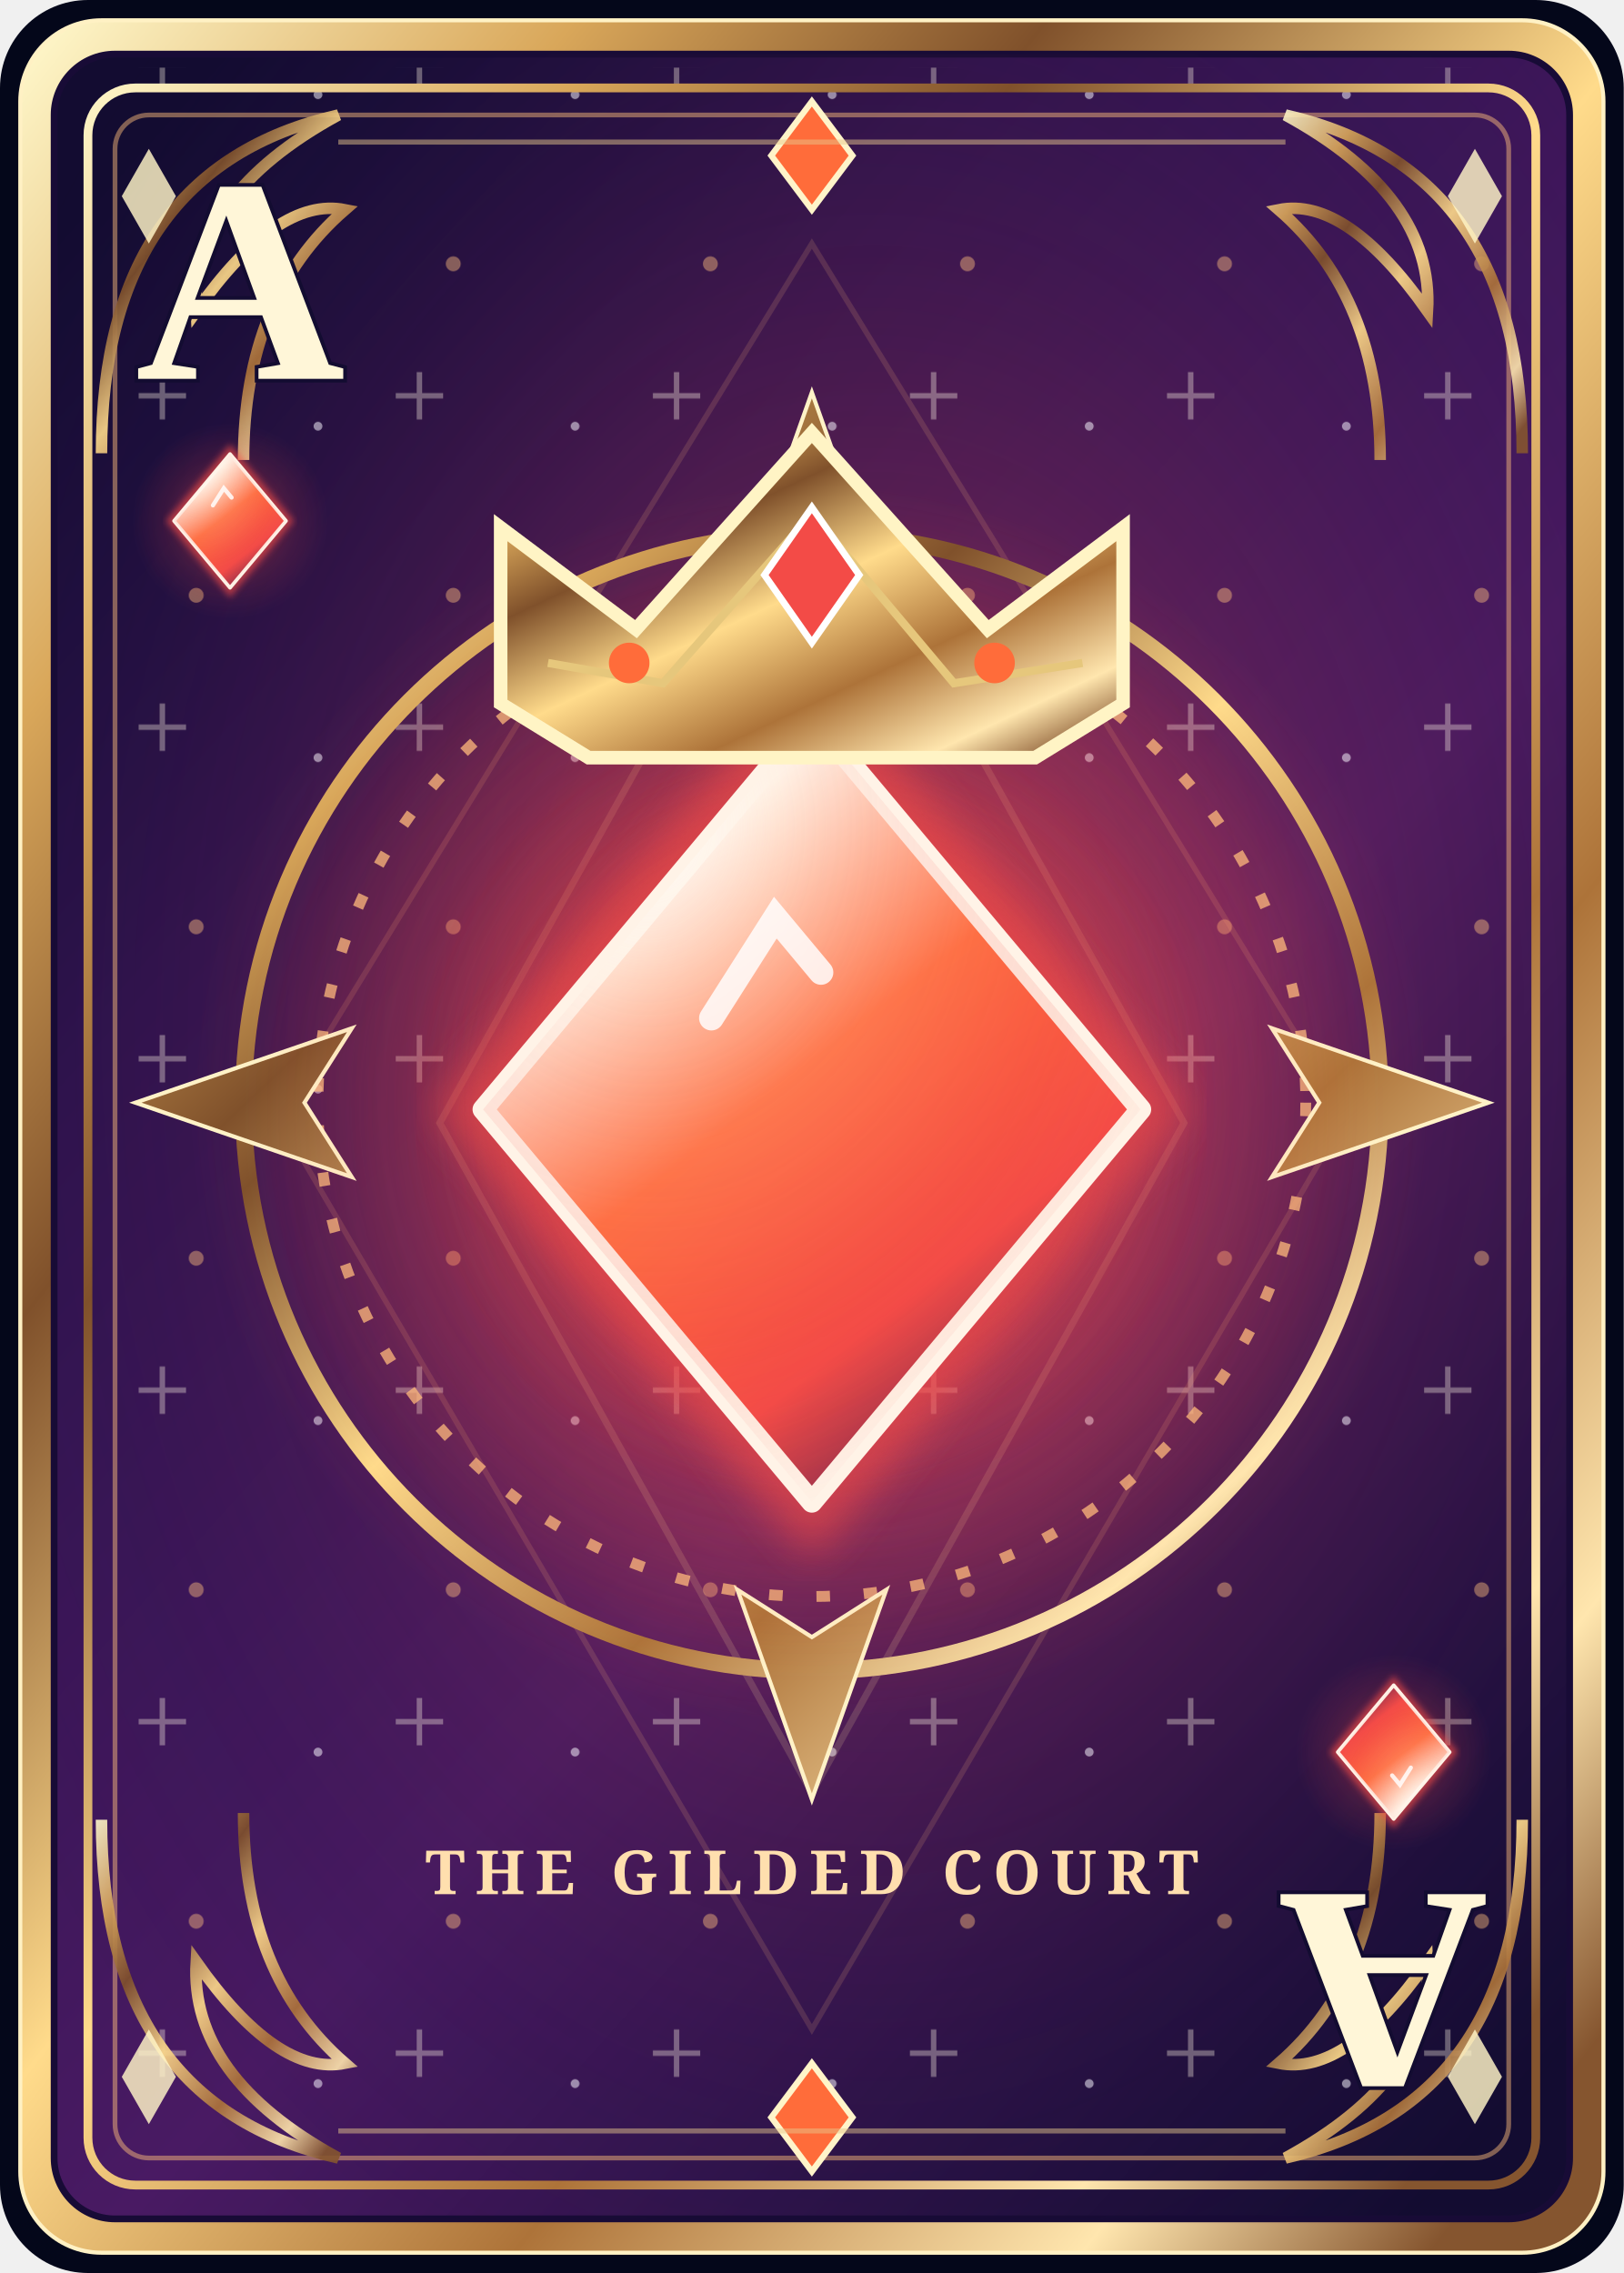
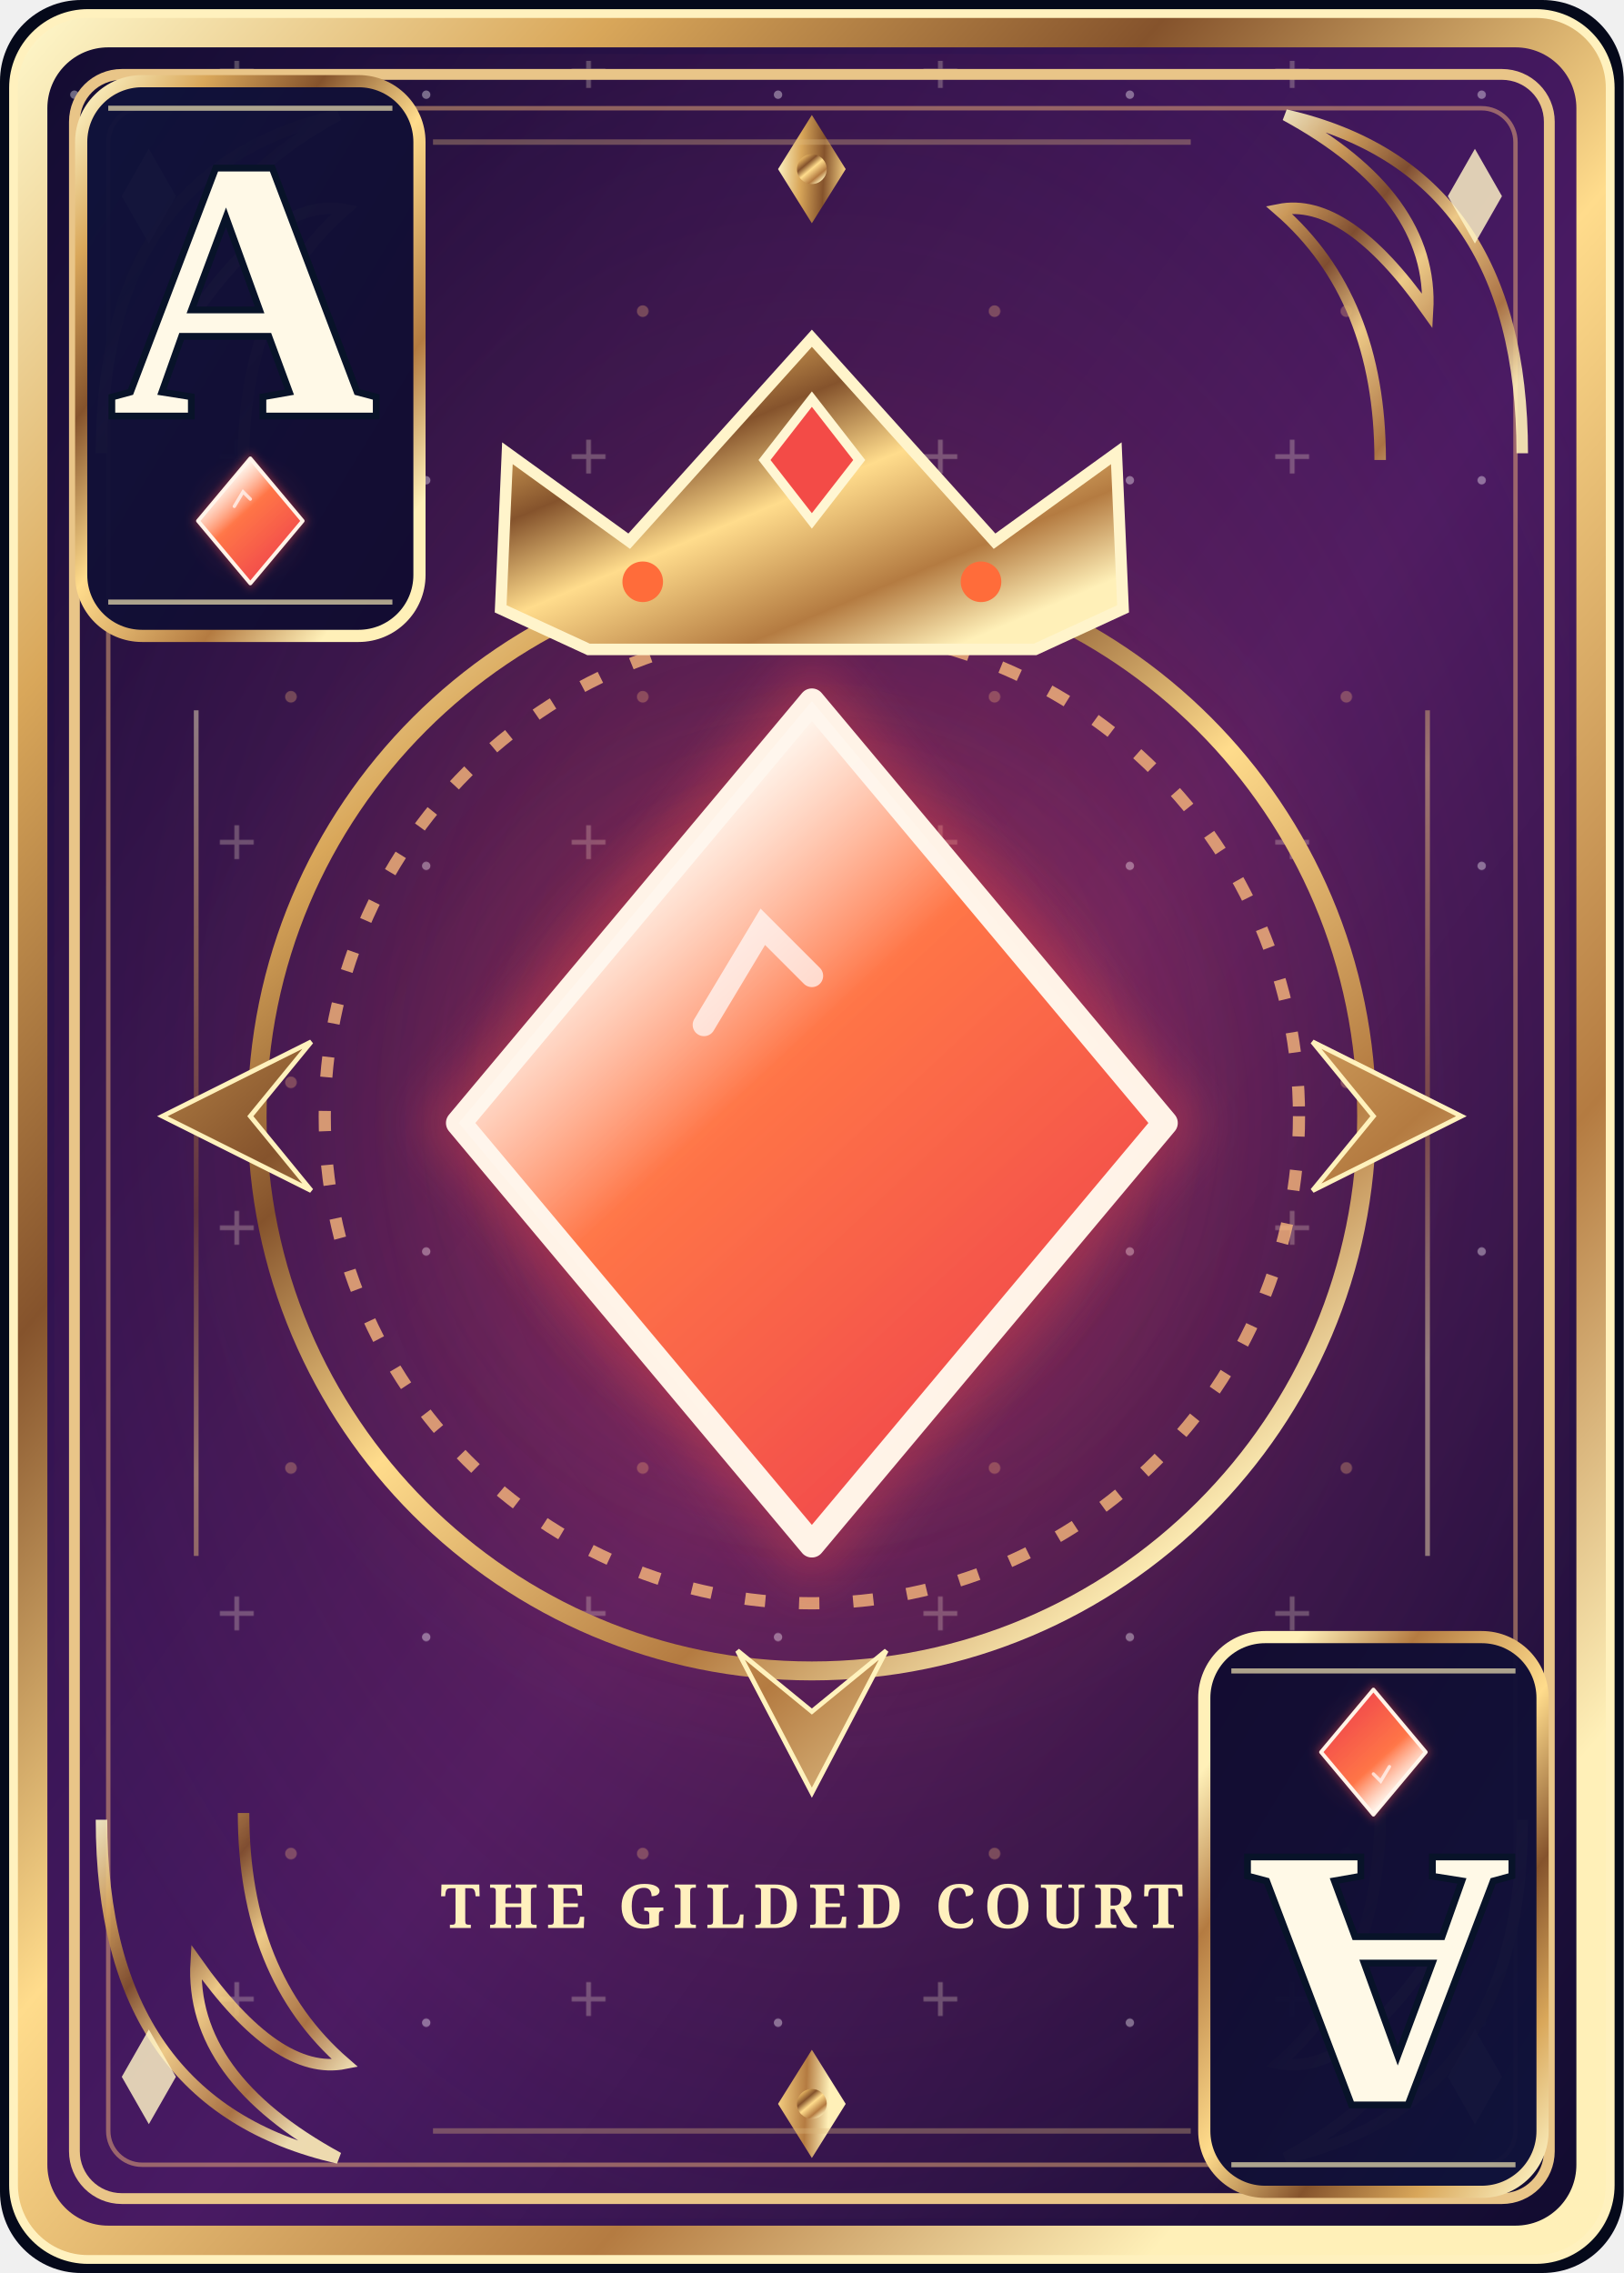
- <svg xmlns="http://www.w3.org/2000/svg" viewBox="0 0 240 336" width="240" height="336" role="img" aria-label="ACE of Diamonds — Mystic Royale Cinematic" data-theme="mystic-royale-cinematic" data-rank="A" data-suit="D" data-card="D-A">
+ <svg xmlns="http://www.w3.org/2000/svg" viewBox="0 0 240 336" width="240" height="336" role="img" aria-label="ACE of Diamonds — Mystic Royale V3" data-theme="mystic-royale-v3" data-rank="A" data-suit="D" data-card="D-A">
  <defs>
-     <linearGradient id="velvet" x1=".1" y1="0" x2=".9" y2="1">
-       <stop stop-color="#130c31" />
-       <stop offset=".25" stop-color="#30134f" />
-       <stop offset=".59" stop-color="#491a63" />
-       <stop offset="1" stop-color="#130c31" />
+     <linearGradient id="velvet" x1="0%" y1="0%" x2="96%" y2="100%">
+       <stop offset="0%" stop-color="#130c31" />
+       <stop offset="28%" stop-color="#30134f" />
+       <stop offset="56%" stop-color="#491a63" />
+       <stop offset="100%" stop-color="#130c31" />
    </linearGradient>
-     <radialGradient id="aura" cx=".54" cy=".45" r=".68">
-       <stop stop-color="#f34b47" stop-opacity=".37" />
-       <stop offset=".33" stop-color="#f34b47" stop-opacity=".19" />
-       <stop offset=".8" stop-color="#130c31" stop-opacity=".06" />
-       <stop offset="1" stop-color="#130c31" stop-opacity="0" />
+     <radialGradient id="aura" cx="51%" cy="48%" r="59%">
+       <stop offset="0%" stop-color="#f34b47" stop-opacity=".27" />
+       <stop offset="60%" stop-color="#f34b47" stop-opacity=".08" />
+       <stop offset="100%" stop-color="#f34b47" stop-opacity="0" />
    </radialGradient>
-     <linearGradient id="gold" x1="0" y1="0" x2=".9" y2="1">
-       <stop stop-color="#fff8cb" />
-       <stop offset=".17" stop-color="#d9a75a" />
-       <stop offset=".32" stop-color="#80512b" />
-       <stop offset=".51" stop-color="#ffdb8b" />
-       <stop offset=".71" stop-color="#ad7339" />
-       <stop offset=".89" stop-color="#ffe6ae" />
-       <stop offset="1" stop-color="#85552f" />
+     <linearGradient id="gold" x1="0%" y1="0%" x2="84%" y2="100%">
+       <stop offset="0%" stop-color="#fff8cb" />
+       <stop offset="18%" stop-color="#d9a75a" />
+       <stop offset="35%" stop-color="#85532c" />
+       <stop offset="53%" stop-color="#ffdc8c" />
+       <stop offset="77%" stop-color="#b47b41" />
+       <stop offset="94%" stop-color="#fff0b8" />
    </linearGradient>
-     <linearGradient id="gem" x1=".21" y1="0" x2=".86" y2="1">
-       <stop stop-color="#fff" stop-opacity=".99" />
-       <stop offset=".16" stop-color="#fff3e7" />
-       <stop offset=".44" stop-color="#ff6c3a" />
-       <stop offset=".72" stop-color="#f34b47" />
-       <stop offset="1" stop-color="#30134f" />
+     <linearGradient id="gem" x1="17%" y1="3%" x2="91%" y2="100%">
+       <stop offset="0%" stop-color="#fffdf8" />
+       <stop offset="15%" stop-color="#fff3e7" />
+       <stop offset="40%" stop-color="#ff6c3a" />
+       <stop offset="78%" stop-color="#f34b47" />
+       <stop offset="100%" stop-color="#30134f" />
    </linearGradient>
-     <radialGradient id="gemshine" cx=".25" cy=".14" r=".92">
-       <stop stop-color="#ffffff" stop-opacity=".91" />
-       <stop offset=".21" stop-color="#fff3e7" stop-opacity=".46" />
-       <stop offset=".72" stop-color="#f34b47" stop-opacity=".23" />
-       <stop offset="1" stop-color="#f34b47" stop-opacity="0" />
+     <linearGradient id="gemshine" x1="20%" y1="3%" x2="91%" y2="92%">
+       <stop offset="0%" stop-color="#ffffff" stop-opacity=".91" />
+       <stop offset="43%" stop-color="#ffffff" stop-opacity=".16" />
+       <stop offset="100%" stop-color="#ffffff" stop-opacity="0" />
+     </linearGradient>
+     <radialGradient id="halo">
+       <stop offset="0%" stop-color="#f34b47" stop-opacity=".64" />
+       <stop offset="54%" stop-color="#f34b47" stop-opacity=".14" />
+       <stop offset="100%" stop-color="#f34b47" stop-opacity="0" />
    </radialGradient>
-     <radialGradient id="halo" cx=".5" cy=".5" r=".5">
-       <stop stop-color="#f34b47" stop-opacity=".75" />
-       <stop offset=".65" stop-color="#f34b47" stop-opacity=".21" />
-       <stop offset="1" stop-color="#f34b47" stop-opacity="0" />
-     </radialGradient>
-     <filter id="blur">
-       <feGaussianBlur stdDeviation="5" />
+     <linearGradient id="portraitFade" x1="0%" y1="0%" x2="0%" y2="100%">
+       <stop offset="0%" stop-color="#130c31" stop-opacity=".03" />
+       <stop offset="69%" stop-color="#130c31" stop-opacity=".05" />
+       <stop offset="100%" stop-color="#130c31" stop-opacity=".89" />
+     </linearGradient>
+     <linearGradient id="indexBg" x1="0%" y1="0%" x2="100%" y2="100%">
+       <stop offset="0%" stop-color="#10133b" stop-opacity=".98" />
+       <stop offset="100%" stop-color="#130c31" stop-opacity=".98" />
+     </linearGradient>
+     <filter id="soft" x="-50%" y="-50%" width="200%" height="200%">
+       <feGaussianBlur stdDeviation="2.6" />
    </filter>
-     <filter id="soft">
-       <feGaussianBlur stdDeviation="2.2" />
-     </filter>
-     <pattern id="stars" width="38" height="49" patternUnits="userSpaceOnUse">
-       <circle cx="9" cy="14" r=".65" fill="#faf8ff" opacity=".52" />
-       <circle cx="29" cy="39" r="1.1" fill="#ffbf7d" opacity=".44" />
-       <path d="M24 6v7m-3.5-3.5h7" stroke="#fff7e4" stroke-width=".8" opacity=".35" />
+     <pattern id="stars" width="52" height="57" patternUnits="userSpaceOnUse">
+       <circle cx="11" cy="14" r=".62" fill="#fff9ff" opacity=".39" />
+       <circle cx="43" cy="46" r=".86" fill="#ffbf7d" opacity=".3" />
+       <path d="M35 8v5m-2.5-2.5h5" stroke="#fff2d7" stroke-width=".7" opacity=".26" />
    </pattern>
    <path id="suit" d="M0 -43 L36 0 L0 43 L-36 0Z" />
    <clipPath id="portraitClip">
-       <path d="M53 107Q120 60 187 107V226Q120 267 53 226Z" />
+       <rect x="41" y="76" width="158" height="190" rx="10" />
    </clipPath>
  </defs>
-   <rect width="240" height="336" rx="13" fill="#04071a" />
-   <rect x="3" y="3" width="234" height="330" rx="12" fill="url(#gold)" stroke="#fff1c4" stroke-width=".6" />
-   <rect x="8" y="8" width="224" height="320" rx="9" fill="url(#velvet)" stroke="#180b36" stroke-width="1" />
-   <rect x="8" y="8" width="224" height="320" rx="9" fill="url(#aura)" />
-   <rect x="10" y="10" width="220" height="316" rx="7" fill="url(#stars)" />
-   <rect x="13" y="13" width="214" height="310" rx="7" fill="none" stroke="url(#gold)" stroke-width="1.3" />
-   <rect x="17" y="17" width="206" height="302" rx="5" fill="none" stroke="#ffbf7d" stroke-opacity=".47" stroke-width=".7" />
-   <path d="M120 36L199 165L120 300L41 165Z" fill="none" stroke="#ffbf7d" stroke-opacity=".15" stroke-width=".8" />
-   <path d="M120 67L175 166L120 265L65 166Z" fill="none" stroke="#f4d99e" stroke-opacity=".17" stroke-width="1" />
+   <rect width="240" height="336" rx="12" fill="#05091a" />
+   <rect x="2" y="2" width="236" height="332" rx="11" fill="url(#gold)" stroke="#fff1be" stroke-width="1.3" />
+   <rect x="7" y="7" width="226" height="322" rx="9" fill="url(#velvet)" />
+   <rect x="8" y="8" width="224" height="320" rx="8" fill="url(#aura)" />
+   <rect x="9" y="9" width="222" height="318" rx="8" fill="url(#stars)" />
+   <rect x="11" y="11" width="218" height="314" rx="7" fill="none" stroke="#e9c588" stroke-width="1.6" />
+   <rect x="16" y="16" width="208" height="304" rx="5" fill="none" stroke="#ffbf7d" stroke-opacity=".46" stroke-width=".65" />
+   <path d="M29 105L29 230M211 105L211 230" stroke="url(#gold)" stroke-width=".7" opacity=".46" />
  <g stroke="url(#gold)" stroke-width="1.7" fill="none" opacity=".9">
    <path d="M15 67Q15 25 50 17Q28 29 29 46Q41 29 51 31Q36 44 36 68" />
    <path d="M225 67Q225 25 190 17Q212 29 211 46Q199 29 189 31Q204 44 204 68" />
    <path d="M15 269Q15 311 50 319Q28 307 29 290Q41 307 51 305Q36 292 36 268" />
    <path d="M225 269Q225 311 190 319Q212 307 211 290Q199 307 189 305Q204 292 204 268" />
  </g>
  <g fill="#fff4c7" opacity=".83">
    <path d="M22 22l4 7-4 7-4-7Z M218 22l4 7-4 7-4-7Z M22 314l4-7-4-7-4 7Z M218 314l4-7-4-7-4 7Z" />
  </g>
-   <path d="M120 15l6 8-6 8-6-8Z M120 321l6-8-6-8-6 8Z" fill="#ff6c3a" stroke="#fff4c9" stroke-width=".9" />
-   <path d="M50 21h140M50 315h140" stroke="#e9c88b" stroke-width=".75" opacity=".48" />
+   <g fill="url(#gold)">
+     <path d="M120 17l5 8-5 8-5-8Z M120 319l5-8-5-8-5 8Z" />
+     <circle cx="120" cy="25" r="2.2" />
+     <circle cx="120" cy="311" r="2.2" />
+   </g>
+   <path d="M64 21h112M64 315h112" stroke="#dfb97e" stroke-width=".8" opacity=".35" />
  <g>
-     <circle cx="120" cy="163" r="91" fill="url(#halo)" opacity=".9" />
-     <circle cx="120" cy="163" r="84" fill="none" stroke="url(#gold)" stroke-width="2.5" />
-     <circle cx="120" cy="163" r="73" fill="none" stroke="#ffbf7d" stroke-width="1.6" stroke-dasharray="2 5" opacity=".75" />
-     <path d="M120 58L131 89L120 82L109 89Z M120 266L131 235L120 242L109 235Z M20 163L52 152L45 163L52 174Z M220 163L188 152L195 163L188 174Z" fill="url(#gold)" stroke="#fff2c7" stroke-width=".6" />
-     <circle cx="120" cy="163" r="60" fill="url(#halo)" opacity=".7" />
-     <g transform="translate(120 164) rotate(0) scale(1.35)" class="royal-pip">
-       <circle r="63" fill="url(#halo)" opacity=".6" />
-       <use href="#suit" fill="#f34b47" opacity=".62" filter="url(#soft)" stroke="#f34b47" stroke-width="8" />
-       <use href="#suit" fill="url(#gem)" stroke="#fff3e7" stroke-width="2.3" stroke-linejoin="round" />
-       <use href="#suit" fill="url(#gemshine)" opacity=".56" />
-       <path d="M-11 -10L-4 -21 L1 -15" fill="none" stroke="#fff" stroke-width="2.7" opacity=".83" stroke-linecap="round" />
+     <circle cx="120" cy="165" r="96" fill="url(#halo)" opacity=".63" />
+     <circle cx="120" cy="165" r="82" fill="none" stroke="url(#gold)" stroke-width="2.8" />
+     <circle cx="120" cy="165" r="72" fill="none" stroke="#ffbf7d" stroke-opacity=".76" stroke-width="1.8" stroke-dasharray="3 5" />
+     <path d="M120 65l11 21-11-9-11 9Z M120 265l11-21-11 9-11-9Z M24 165l22-11-9 11 9 11Z M216 165l-22-11 9 11-9 11Z" fill="url(#gold)" stroke="#fff2bd" stroke-width=".7" />
+     <g class="royal-pip" transform="translate(120 166) rotate(0) scale(1.45)">
+       <circle r="47" fill="url(#halo)" opacity=".40" />
+       <use href="#suit" fill="#f34b47" stroke="#f34b47" stroke-width="6" filter="url(#soft)" opacity=".35" />
+       <use href="#suit" fill="url(#gem)" stroke="#fff3e7" stroke-width="2.6" stroke-linejoin="round" />
+       <use href="#suit" fill="url(#gemshine)" opacity=".41" />
+       <path d="M-11 -10L-5 -20L0 -15" fill="none" stroke="#ffffff" stroke-width="2.3" opacity=".68" stroke-linecap="round" />
    </g>
-     <g>
-       <path d="M74 104L74 78L94 93L120 64L146 93L166 78L166 104L153 112H87Z" fill="url(#gold)" stroke="#fff4c5" stroke-width="2" />
-       <path d="M81 98L98 101L120 76L141 101L160 98" fill="none" stroke="#e6c77c" stroke-width="1.2" />
-       <path d="M120 75l7 10-7 10-7-10Z" fill="#f34b47" stroke="#fff" stroke-width="1" />
-       <circle cx="93" cy="98" r="3" fill="#ff6c3a" />
-       <circle cx="147" cy="98" r="3" fill="#ff6c3a" />
+     <g transform="translate(0 -3)">
+       <g>
+         <path d="M74 93L75 70L93 83L120 53L147 83L165 70L166 93L153 99H87Z" fill="url(#gold)" stroke="#fff4cb" stroke-width="1.7" />
+         <path d="M120 62l7 9-7 9-7-9Z" fill="#f34b47" stroke="#fff6d3" stroke-width="1.4" />
+         <circle cx="95" cy="89" r="3" fill="#ff6c3a" />
+         <circle cx="145" cy="89" r="3" fill="#ff6c3a" />
+       </g>
    </g>
-     <text x="120" y="280" text-anchor="middle" font-family="Georgia,serif" font-size="9" font-weight="bold" letter-spacing="1.5" fill="#ffdfae">THE GILDED COURT</text>
+     <path d="M70 267H170" stroke="url(#gold)" stroke-width="1.2" />
+     <text x="120" y="285" text-anchor="middle" font-family="Georgia,serif" font-size="9" letter-spacing="1.2" font-weight="bold" fill="#fff0be">THE GILDED COURT</text>
  </g>
-   <g>
-     <text x="20" y="56" font-family="Georgia,Times New Roman,serif" font-size="43" font-weight="bold" fill="#fff6d8" stroke="#130c31" stroke-width="1.1" paint-order="stroke">A</text>
-     <g transform="translate(34 77) rotate(0) scale(0.23)" class="royal-pip">
-       <circle r="63" fill="url(#halo)" opacity=".6" />
-       <use href="#suit" fill="#f34b47" opacity=".62" filter="url(#soft)" stroke="#f34b47" stroke-width="8" />
-       <use href="#suit" fill="url(#gem)" stroke="#fff3e7" stroke-width="2.3" stroke-linejoin="round" />
-       <use href="#suit" fill="url(#gemshine)" opacity=".56" />
-       <path d="M-11 -10L-4 -21 L1 -15" fill="none" stroke="#fff" stroke-width="2.7" opacity=".83" stroke-linecap="round" />
+   <g class="corner-index">
+     <rect x="12" y="12" width="50" height="82" rx="9" fill="url(#indexBg)" stroke="url(#gold)" stroke-width="1.8" />
+     <path d="M16 16h42M16 89h42" stroke="#fff2bd" stroke-width=".75" opacity=".65" />
+     <text x="36" y="61" text-anchor="middle" font-family="Georgia,Times New Roman,serif" font-weight="bold" font-size="54" fill="#fff9e7" stroke="#081329" stroke-width="2" paint-order="stroke">A</text>
+     <g class="royal-pip" transform="translate(37 77) rotate(0) scale(0.215)">
+       <circle r="47" fill="url(#halo)" opacity=".40" />
+       <use href="#suit" fill="#f34b47" stroke="#f34b47" stroke-width="6" filter="url(#soft)" opacity=".35" />
+       <use href="#suit" fill="url(#gem)" stroke="#fff3e7" stroke-width="2.6" stroke-linejoin="round" />
+       <use href="#suit" fill="url(#gemshine)" opacity=".41" />
+       <path d="M-11 -10L-5 -20L0 -15" fill="none" stroke="#ffffff" stroke-width="2.3" opacity=".68" stroke-linecap="round" />
    </g>
  </g>
-   <g transform="translate(240 336) rotate(180)">
-     <text x="20" y="56" font-family="Georgia,Times New Roman,serif" font-size="43" font-weight="bold" fill="#fff6d8" stroke="#130c31" stroke-width="1.1" paint-order="stroke">A</text>
-     <g transform="translate(34 77) rotate(0) scale(0.23)" class="royal-pip">
-       <circle r="63" fill="url(#halo)" opacity=".6" />
-       <use href="#suit" fill="#f34b47" opacity=".62" filter="url(#soft)" stroke="#f34b47" stroke-width="8" />
-       <use href="#suit" fill="url(#gem)" stroke="#fff3e7" stroke-width="2.3" stroke-linejoin="round" />
-       <use href="#suit" fill="url(#gemshine)" opacity=".56" />
-       <path d="M-11 -10L-4 -21 L1 -15" fill="none" stroke="#fff" stroke-width="2.7" opacity=".83" stroke-linecap="round" />
+   <g class="corner-index" transform="translate(240 336) rotate(180)">
+     <rect x="12" y="12" width="50" height="82" rx="9" fill="url(#indexBg)" stroke="url(#gold)" stroke-width="1.8" />
+     <path d="M16 16h42M16 89h42" stroke="#fff2bd" stroke-width=".75" opacity=".65" />
+     <text x="36" y="61" text-anchor="middle" font-family="Georgia,Times New Roman,serif" font-weight="bold" font-size="54" fill="#fff9e7" stroke="#081329" stroke-width="2" paint-order="stroke">A</text>
+     <g class="royal-pip" transform="translate(37 77) rotate(0) scale(0.215)">
+       <circle r="47" fill="url(#halo)" opacity=".40" />
+       <use href="#suit" fill="#f34b47" stroke="#f34b47" stroke-width="6" filter="url(#soft)" opacity=".35" />
+       <use href="#suit" fill="url(#gem)" stroke="#fff3e7" stroke-width="2.6" stroke-linejoin="round" />
+       <use href="#suit" fill="url(#gemshine)" opacity=".41" />
+       <path d="M-11 -10L-5 -20L0 -15" fill="none" stroke="#ffffff" stroke-width="2.3" opacity=".68" stroke-linecap="round" />
    </g>
  </g>
</svg>
